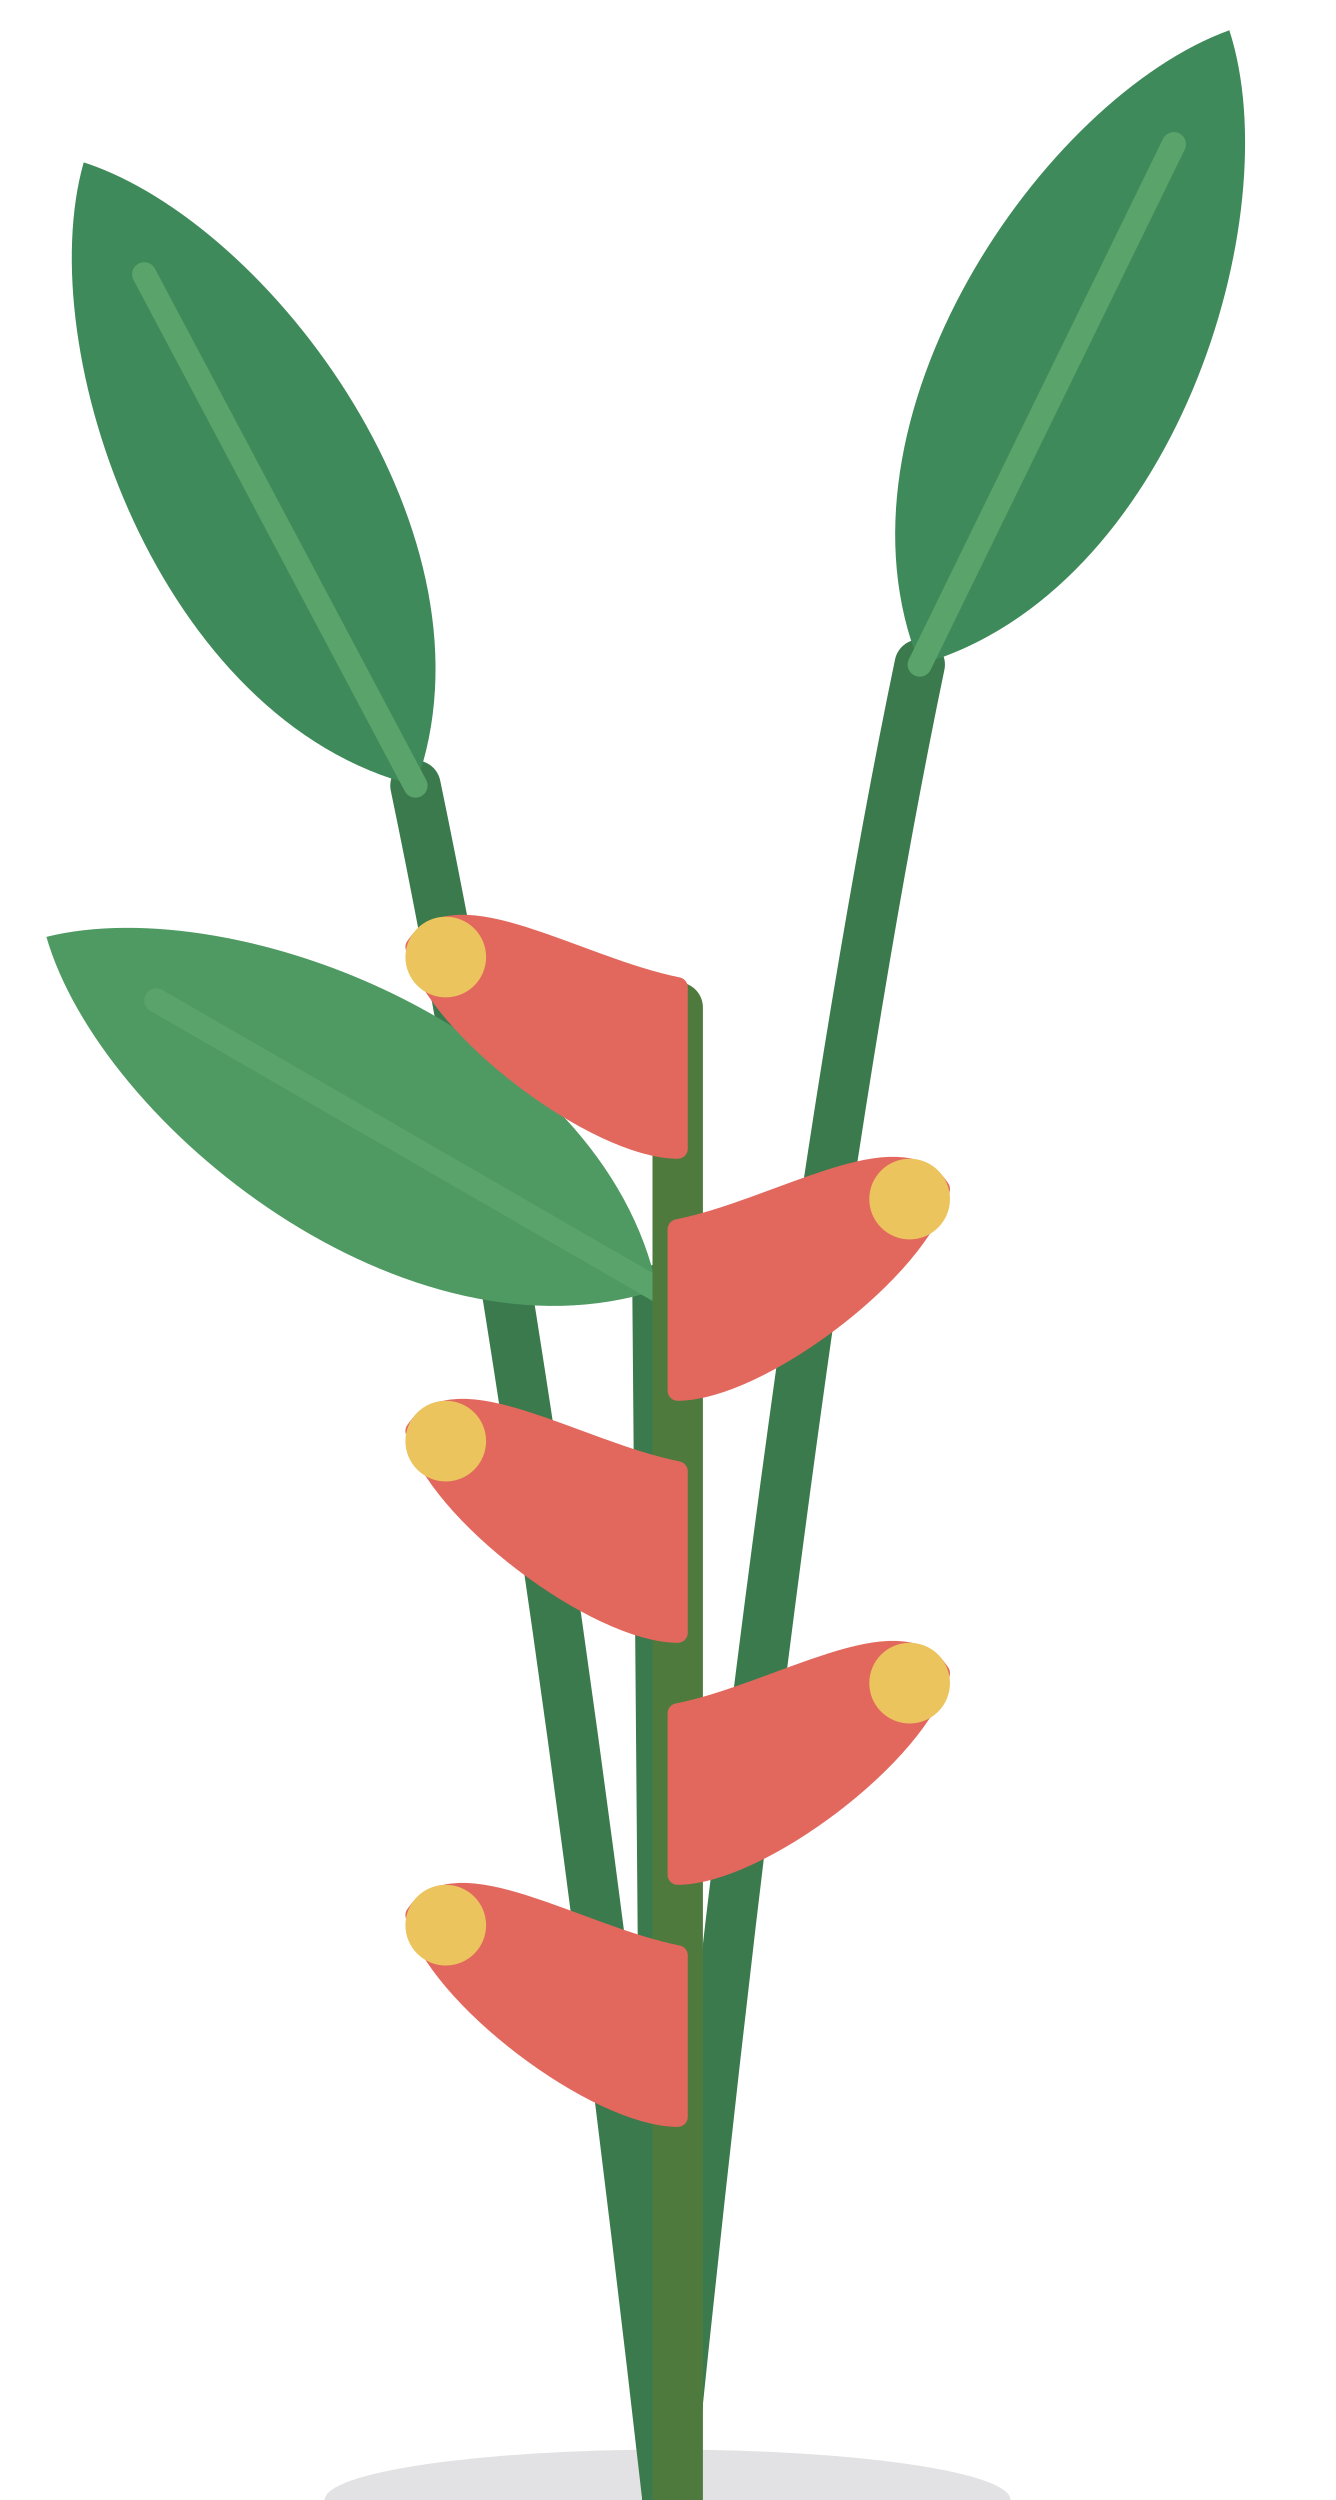
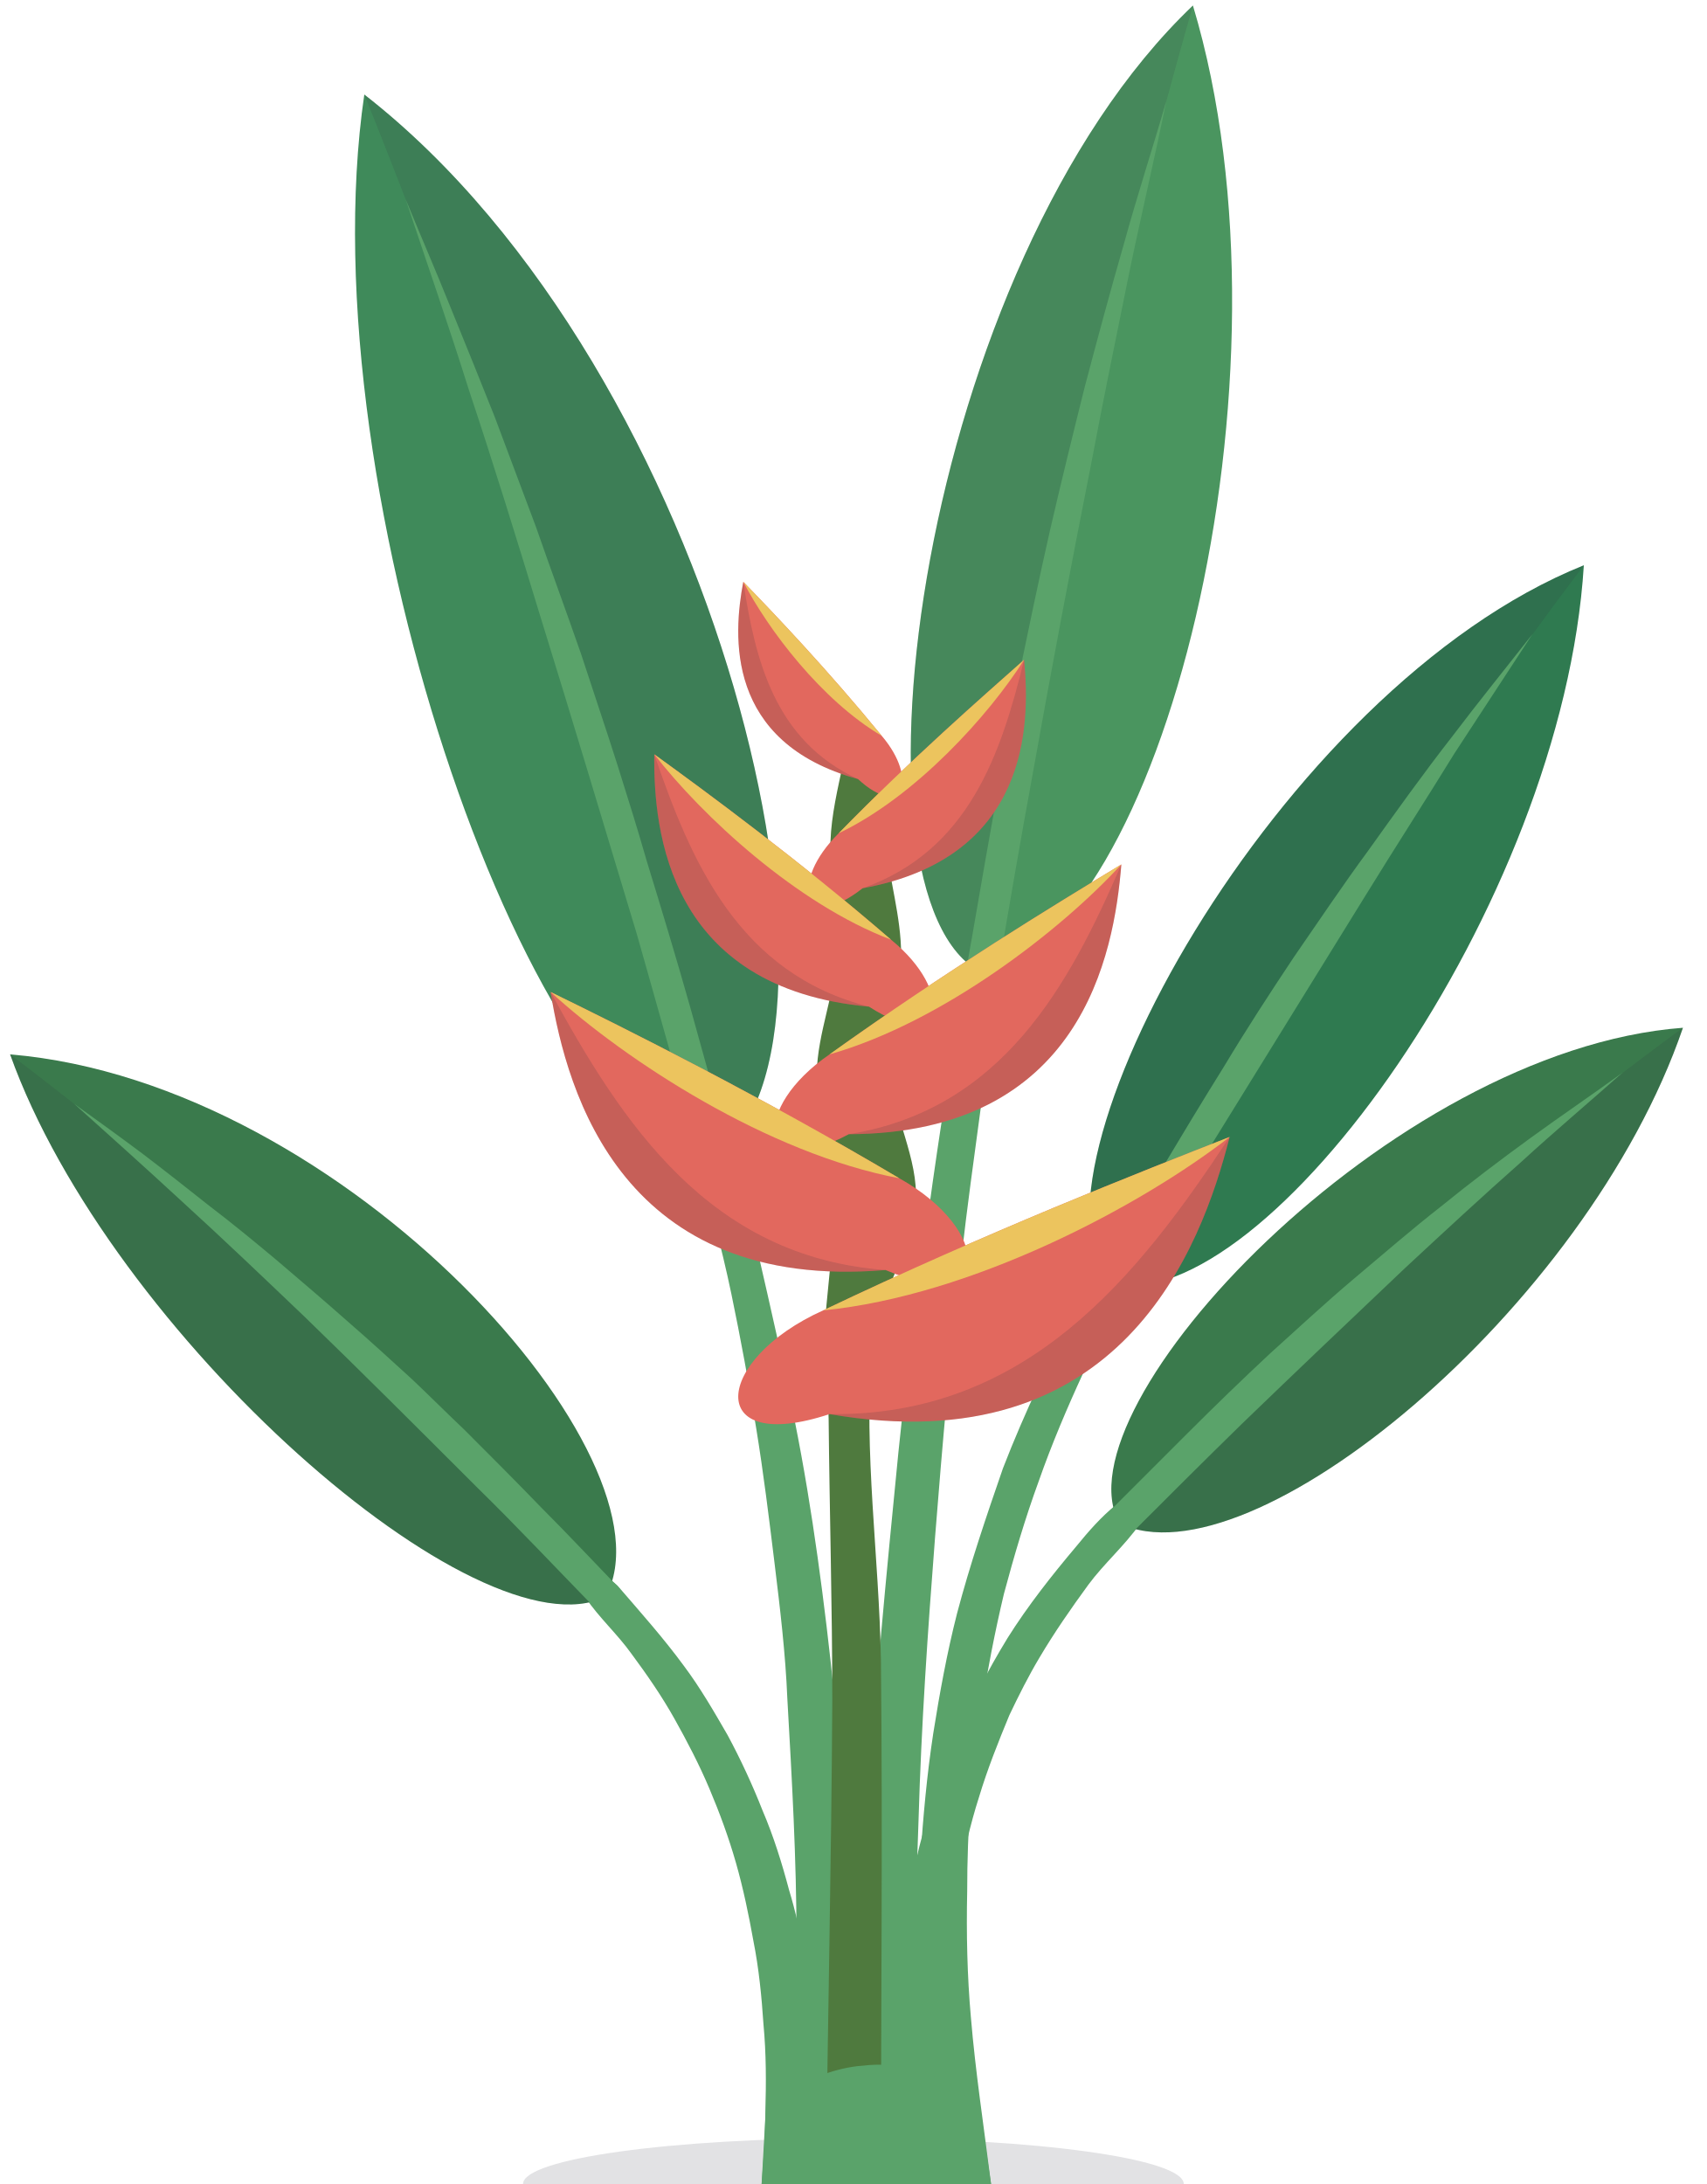
- <svg xmlns="http://www.w3.org/2000/svg" viewBox="-1.2 -7.9 132.4 247.9">
-   <ellipse cx="65" cy="240" rx="34" ry="5" fill="#2b2b3a" opacity="0.14" />
-   <path d="M 65 240 Q 52.5 130 40 70" fill="none" stroke="#3a7a4c" stroke-width="5" stroke-linecap="round" />
-   <path d="M 40 70 C 49 45.4, 25.6 14.2, 7.1 8.2 C 1.8 26.9, 14.6 63.7, 40 70 Z" fill="#3f8a5a" />
-   <path d="M 40 70 L 13.1 19.3" fill="none" stroke="#5aa36a" stroke-width="2.4" stroke-linecap="round" />
-   <path d="M 65 240 Q 77.5 118 90 58" fill="none" stroke="#3a7a4c" stroke-width="5" stroke-linecap="round" />
-   <path d="M 90 58 C 115.2 50.8, 126.7 13.6, 120.7 -4.9 C 102.4 1.7, 80.1 33.7, 90 58 Z" fill="#3f8a5a" />
-   <path d="M 90 58 L 115.2 6.4" fill="none" stroke="#5aa36a" stroke-width="2.4" stroke-linecap="round" />
-   <path d="M 65 240 Q 64.5 180 64 120" fill="none" stroke="#3a7a4c" stroke-width="5" stroke-linecap="round" />
-   <path d="M 64 120 C 58.6 94.4, 22.3 80.3, 3.4 85 C 8.8 103.7, 39.1 128.1, 64 120 Z" fill="#4f9a62" />
-   <path d="M 64 120 L 14.3 91.3" fill="none" stroke="#5aa36a" stroke-width="2.4" stroke-linecap="round" />
-   <path d="M 66 240 L 66 92" fill="none" stroke="#4f7a3e" stroke-width="5" stroke-linecap="round" />
-   <path d="M 66 186 C 56 184, 44 176, 40 182 C 42 190, 58 202, 66 202 Z" fill="#e2685e" stroke="#e2685e" stroke-width="2" stroke-linejoin="round" />
-   <circle cx="43" cy="183" r="4" fill="#ecc45e" />
-   <path d="M 66 162 C 76 160, 88 152, 92 158 C 90 166, 74 178, 66 178 Z" fill="#e2685e" stroke="#e2685e" stroke-width="2" stroke-linejoin="round" />
-   <circle cx="89" cy="159" r="4" fill="#ecc45e" />
-   <path d="M 66 138 C 56 136, 44 128, 40 134 C 42 142, 58 154, 66 154 Z" fill="#e2685e" stroke="#e2685e" stroke-width="2" stroke-linejoin="round" />
-   <circle cx="43" cy="135" r="4" fill="#ecc45e" />
-   <path d="M 66 114 C 76 112, 88 104, 92 110 C 90 118, 74 130, 66 130 Z" fill="#e2685e" stroke="#e2685e" stroke-width="2" stroke-linejoin="round" />
-   <circle cx="89" cy="111" r="4" fill="#ecc45e" />
-   <path d="M 66 90 C 56 88, 44 80, 40 86 C 42 94, 58 106, 66 106 Z" fill="#e2685e" stroke="#e2685e" stroke-width="2" stroke-linejoin="round" />
-   <circle cx="43" cy="87" r="4" fill="#ecc45e" />
+ <svg xmlns="http://www.w3.org/2000/svg" viewBox="-93 -238 186 238">
+   <path d="M -36 0 A 36 5 0 0 1 36 0 Z" fill="#2b2b3a" opacity="0.14" />
+   <path d="M15 0c-.8-6.4-1.7-12.2-2.2-18.2-.4-4.5-.5-9.1-.4-13.7 0-3.3 .1-6.6 .4-10 .3-3.2 .6-6.5 1.1-9.7 .7-4.3 1.5-8.5 2.5-12.7 1.1-4.1 2.3-8.2 3.8-12.3 1.4-4 3.1-8 4.9-11.9 1.5-3.3 3.6-6.5 5-9.9 .2-.4-.1-.9-.2-1.4l-1.1-.7c-.5 .2-1.2 .1-1.6 .6-1 1.1-1.6 2.6-2.4 3.9-1.6 2.9-3.1 5.9-4.6 8.9-1.4 3-2.7 6-3.9 9.1-1.8 5.2-3.6 10.5-5 15.8-1.1 4.3-1.9 8.7-2.6 13.1-.7 4.6-1.1 9.1-1.4 13.6-.3 3.5-.3 7-.3 10.5 0 3.6 .1 7.2 .4 10.8 .4 4.7 1.1 9.5 1.6 14.2l6 0z" fill="#5aa36a" />
+   <path d="M28-98c17.1 3.4 49.3-41.4 51.6-78.4-33.4 13.4-62.4 66.7-51.6 78.4z" fill="#2f7a50" />
+   <path d="M28-98c15.8-27 32.7-53.4 51.6-78.4-33.4 13.4-62.4 66.7-51.6 78.4z" fill="#2b2b3a" opacity="0.13" />
+   <path d="M29.2-96.7c3.2-5.4 6.4-10.8 9.6-16.2 5.7-9.2 11.3-18.3 17-27.5 3.2-5.2 6.5-10.3 9.7-15.5 2.8-4.3 5.7-8.7 8.5-13-2.9 3.7-5.9 7.4-8.7 11.1-3.2 4.1-6.2 8.3-9.2 12.5-2.8 3.8-5.4 7.7-8.1 11.6-2.6 3.9-5.2 7.9-7.6 11.9-4.8 7.7-9.4 15.6-14.1 23.4l2.9 1.7z" fill="#5aa36a" />
+   <path d="M-.7 0c.1-7.6 .4-15.3 .4-22.9-.1-5.1-.3-10.2-.6-15.3-.3-5-.7-10.1-1.2-15.1-.5-5-1.1-10-1.8-15-.7-5-1.5-9.9-2.5-14.9-1.2-6.1-2.6-12.2-4-18.3-1-4.1-2.1-8.1-3.3-12.1-.1-.3-.3-.6-.6-.8-.3-.2-.8-.2-1.1-.3l-1.2 .7c-.1 .4-.4 .8-.4 1.2 1.1 5.3 2.6 10.5 3.7 15.8 1 4.8 1.9 9.7 2.7 14.6 .8 4.9 1.4 9.8 2 14.7 .6 4.9 1.2 9.9 1.4 14.8 .5 8.8 1 17.5 1 26.2 0 8.9-.7 17.7-1 26.7l6.5 0z" fill="#5aa36a" />
+   <path d="M-15-112c17.4-12.3 .6-85.4-38.3-115.7-6.4 43.7 18.9 114.6 38.3 115.7z" fill="#3f8a5a" />
+   <path d="M-15-112c17.4-12.3 .6-85.4-38.3-115.7 15.2 37.7 27.5 76.5 38.3 115.7z" fill="#2b2b3a" opacity="0.13" />
+   <path d="M-13.2-112c-1.6-5.4-3.1-10.9-4.6-16.3-1.5-5.3-3.1-10.6-4.7-15.8-1-3.5-2.1-7-3.2-10.5-1.3-4.1-2.7-8.2-4-12.2-1.6-4.6-3.3-9.2-4.9-13.8-1.5-4-3-8-4.5-12-1.6-4-3.2-8-4.8-11.9-1.6-4-3.3-7.9-4.9-11.8 2.3 6.9 4.7 13.8 6.9 20.8 2.7 8.1 5.2 16.2 7.7 24.4 3.6 11.6 7.1 23.3 10.6 34.9 2.4 8.4 4.7 16.8 7.1 25.1l3.3-.9z" fill="#5aa36a" />
+   <path d="M6.2 0c.3-13.2 .4-26.5 .9-39.7 .3-10.3 1-20.5 1.8-30.8 .8-10.2 1.7-20.4 2.9-30.7 1.2-10.5 2.9-21 4-31.6 .1-.5-.2-.9-.3-1.3l-1.2-.6-1.5 .6c-.1 .6-.4 1.2-.5 1.8-1.5 8.8-2.9 17.5-4.1 26.3-1.2 8.7-2.4 17.5-3.3 26.3-1.3 13.2-2.6 26.4-3.4 39.7-.9 13.3-1.2 26.6-1.7 40l6.4 0z" fill="#5aa36a" />
+   <path d="M14-132c19.3-3.5 35.2-64.8 23-105.4-29.7 28.3-39 97.4-23 105.4z" fill="#4a955f" />
+   <path d="M14-132c5.9-35.5 13.1-70.8 23-105.4-29.7 28.3-39 97.4-23 105.4z" fill="#2b2b3a" opacity="0.13" />
+   <path d="M15.6-131.2c1.3-7.6 2.6-15.2 4-22.8 2-11.2 4.1-22.3 6.3-33.4 1.3-6.9 2.7-13.7 4.1-20.6 1.3-6.3 2.8-12.6 4.1-19-1.5 5.2-3.2 10.4-4.6 15.5-1.5 5.2-2.9 10.4-4.3 15.7-1.3 5.2-2.6 10.5-3.8 15.7-1.2 5.3-2.3 10.6-3.4 15.9-1 5.3-2 10.6-2.9 15.9-1 5.5-1.9 11-2.9 16.5l3.4 .6z" fill="#5aa36a" />
+   <path d="M3 0c0-19 .2-38.1 0-57.1-.2-11.3-1.9-22.6-1-33.8 .4-5.6 4.4-10.5 4.8-16.1 .3-4.8-2.5-9.4-2.8-14.2-.2-4.3 1.3-8.5 1.2-12.8 0-4.1-1.3-8.2-1.7-12.3-.3-2.7 .1-5.5-.1-8.2-.1-.5-.5-.9-.7-1.4l-1.6-.7c-.5 .2-1.1 .3-1.5 .6-.4 .2-.6 .6-.7 1.1-.6 2.8-1.3 5.7-1.4 8.6-.1 4 1 8.1 .7 12.1-.2 4.5-2.1 8.7-2.2 13.2-.1 4.8 1.6 9.5 1.8 14.3 .1 4.9-.8 9.8-1 14.7 0 .4 .3 .8 .3 1.3 .2 2.4 .1 4.8 .2 7.3 .1 10.2 .4 20.5 .4 30.8-.1 17.5-.5 35-.7 52.6l6 0z" fill="#4f7a3e" />
+   <path d="M3.1-157.8c-5.9-7.2-11.7-13.3-15.1-16.8-1.1 5.8-2 17.5 12.5 21.5 4.9 4.5 6.6 0 2.6-4.7z" fill="#e2685e" />
+   <path d="M-12-174.6c-1.1 5.8-2 17.5 12.5 21.5-9.1-4.2-11.2-13-12.5-21.5z" fill="#2b2b3a" opacity="0.16" />
+   <path d="M3.1-157.8c-5.9-7.2-11.7-13.3-15.1-16.8 2.7 5.2 8.5 12.9 15.1 16.8z" fill="#ecc45e" />
+   <path d="M-1.6-147.2c7.9-8.1 15.7-14.9 20.2-18.9 .7 7.2 .5 21.6-17.6 24.9-6.5 5.1-8-.7-2.6-6z" fill="#e2685e" />
+   <path d="M18.6-166.1c.7 7.2 .5 21.6-17.6 24.9 11.6-4.1 15.1-14.7 17.6-24.9z" fill="#2b2b3a" opacity="0.16" />
+   <path d="M-1.6-147.2c7.9-8.1 15.7-14.9 20.2-18.9-3.8 6-11.8 14.9-20.2 18.9z" fill="#ecc45e" />
+   <path d="M4.1-135.6c-10.2-8.8-20-16-25.8-20.2-.1 8.5 1.6 25.5 23.4 27.5 8.2 5.3 9.4-1.6 2.4-7.3z" fill="#e2685e" />
+   <path d="M-21.7-155.8c-.1 8.5 1.6 25.5 23.4 27.5-14.2-3.6-19.4-15.8-23.4-27.5z" fill="#2b2b3a" opacity="0.16" />
+   <path d="M4.1-135.6c-10.2-8.8-20-16-25.8-20.2 5.2 6.7 15.5 16.3 25.8 20.2z" fill="#ecc45e" />
+   <path d="M-2.6-123.1c12.7-9.1 24.7-16.4 31.8-20.7-.8 9.9-4.4 29.3-29.7 29.4-9.9 5.3-10.7-2.8-2.1-8.7z" fill="#e2685e" />
+   <path d="M29.2-143.8c-.8 9.9-4.4 29.3-29.7 29.4 16.7-2.7 24-16.2 29.7-29.4z" fill="#2b2b3a" opacity="0.16" />
+   <path d="M-2.6-123.1c12.7-9.1 24.7-16.4 31.8-20.7-6.6 7.2-19.5 17.2-31.8 20.7z" fill="#ecc45e" />
+   <path d="M5-109.6c-15.2-9-29.6-16.2-38-20.3 1.8 11.1 7.9 32.7 36.5 30.3 11.7 5 11.7-4.3 1.5-10z" fill="#e2685e" />
+   <path d="M-33-129.9c1.8 11.1 7.9 32.7 36.5 30.3-19.2-1.4-28.7-16-36.5-30.3z" fill="#2b2b3a" opacity="0.16" />
+   <path d="M5-109.6c-15.2-9-29.6-16.2-38-20.3 8.2 7.5 23.7 17.6 38 20.3z" fill="#ecc45e" />
+   <path d="M-3.3-95.2c17.8-8.5 34.6-15.1 44.3-18.9-3.1 12.2-11.9 35.7-43.6 30.2-13.6 4.5-12.7-5.9-.7-11.3z" fill="#e2685e" />
+   <path d="M41-114.1c-3.1 12.2-11.9 35.7-43.6 30.2 21.5 .3 33.6-15 43.6-30.2z" fill="#2b2b3a" opacity="0.16" />
+   <path d="M-3.3-95.2c17.8-8.5 34.6-15.1 44.3-18.9-9.8 7.6-28.1 17.3-44.3 18.9z" fill="#ecc45e" />
+   <path d="M-4 0c0-5.1 .1-10.3-.1-15.4-.2-3.2-.8-6.5-1.3-9.7-.4-2.3-.9-4.6-1.6-6.9-.8-3-1.7-5.9-2.9-8.7-1.1-2.8-2.4-5.6-3.8-8.2-1.5-2.6-3-5.2-4.8-7.6-2.2-3-4.7-5.8-7.2-8.7-.4-.4-.9-.7-1.3-1.1l-1.3 0-1 .9c.1 .5-.2 1.1 .1 1.5 1.5 2.2 3.5 4 5 6.1 1.7 2.3 3.3 4.6 4.7 7.1 1.4 2.5 2.7 5 3.8 7.6 1.1 2.6 2.1 5.3 2.9 8.1 .8 2.8 1.4 5.7 1.9 8.5 .6 3 .9 6.1 1.1 9.1 .3 3.2 .3 6.4 .2 9.6 0 2.6-.2 5.1-.4 7.8l6 0z" fill="#5aa36a" />
+   <path d="M-27-64c8.1-14.8-28.1-56-64.9-59.1 10.9 30.5 51.1 65.9 64.9 59.1z" fill="#3a7a4c" />
+   <path d="M-27-64c-20.2-21.3-41.5-41.4-64.9-59.1 10.9 30.5 51.1 65.9 64.9 59.1z" fill="#2b2b3a" opacity="0.13" />
+   <path d="M-25.4-64.8c-2.9-3-5.7-6-8.6-8.9-2.8-2.9-5.6-5.7-8.4-8.5-1.9-1.8-3.8-3.7-5.7-5.5-2.3-2.1-4.6-4.2-6.9-6.2-2.6-2.3-5.3-4.6-8-6.9-2.4-2-4.7-3.9-7.2-5.8-2.4-1.9-4.8-3.8-7.3-5.7-2.4-1.8-4.9-3.6-7.4-5.4 3.9 3.5 7.8 7 11.7 10.6 4.5 4.1 9 8.4 13.4 12.6 6.3 6.1 12.5 12.3 18.7 18.5 4.5 4.4 8.8 9 13.2 13.5l2.5-2.3z" fill="#5aa36a" />
+   <path d="M11 0c-.4-5-.9-9.8-1-14.5-.1-3.5 .1-7.1 .4-10.6 .2-2.5 .5-5.1 1-7.6 .6-3.2 1.3-6.4 2.3-9.5 .9-3 2.1-6 3.3-8.9 1-2.1 2.1-4.3 3.3-6.3 1.6-2.7 3.4-5.3 5.3-7.9 1.7-2.3 3.9-4.2 5.6-6.6 .3-.4 0-1 .1-1.5l-1.1-.9c-.5 .1-1.2-.1-1.6 .3-1.6 1.3-3 2.9-4.3 4.5-2.7 3.2-5.3 6.5-7.5 10-2.2 3.6-4.1 7.3-5.7 11.1-1.4 3.2-2.4 6.4-3.4 9.7-.7 2.5-1.3 5.1-1.7 7.7-.6 3.6-1.1 7.2-1.4 10.8-.2 2.9-.3 5.7-.2 8.6 0 3.9 .4 7.7 .6 11.6l6 0z" fill="#5aa36a" />
+   <path d="M29-72c14.2 6.9 50.9-23.3 61.4-54-31.9 2.4-68.5 41.5-61.4 54z" fill="#3a7a4c" />
+   <path d="M29-72c14.2 6.9 50.9-23.3 61.4-54-22 16.1-42.2 34.5-61.4 54z" fill="#2b2b3a" opacity="0.13" />
+   <path d="M29.9-70.5c4.1-4.1 8.3-8.3 12.5-12.4 5.9-5.7 11.8-11.3 17.7-16.9 4.2-3.9 8.4-7.8 12.7-11.6 3.6-3.3 7.4-6.5 11-9.7-3.3 2.4-6.7 4.7-10 7.1-3.3 2.4-6.6 4.9-9.8 7.5-3.2 2.5-6.3 5.2-9.4 7.8-3.2 2.7-6.2 5.5-9.2 8.2-3 2.8-6 5.7-8.9 8.6-3 3-6 6-9.1 9.1l2.5 2.3z" fill="#5aa36a" />
+   <path d="M-10 0c7.3 0 14.6 0 22 0 1 0 2 0 3 0l-1.2-8.1c-1.2-1-2.2-2.1-3.6-2.9-1.3-.7-2.7-1.3-4.2-1.6-1.6-.4-3.3-.5-4.9-.3-1.6 .1-3.1 .5-4.5 1-1.3 .5-2.5 1.2-3.6 2.1-1 .7-1.7 1.7-2.6 2.6l-.4 7.2z" fill="#5aa36a" />
</svg>
